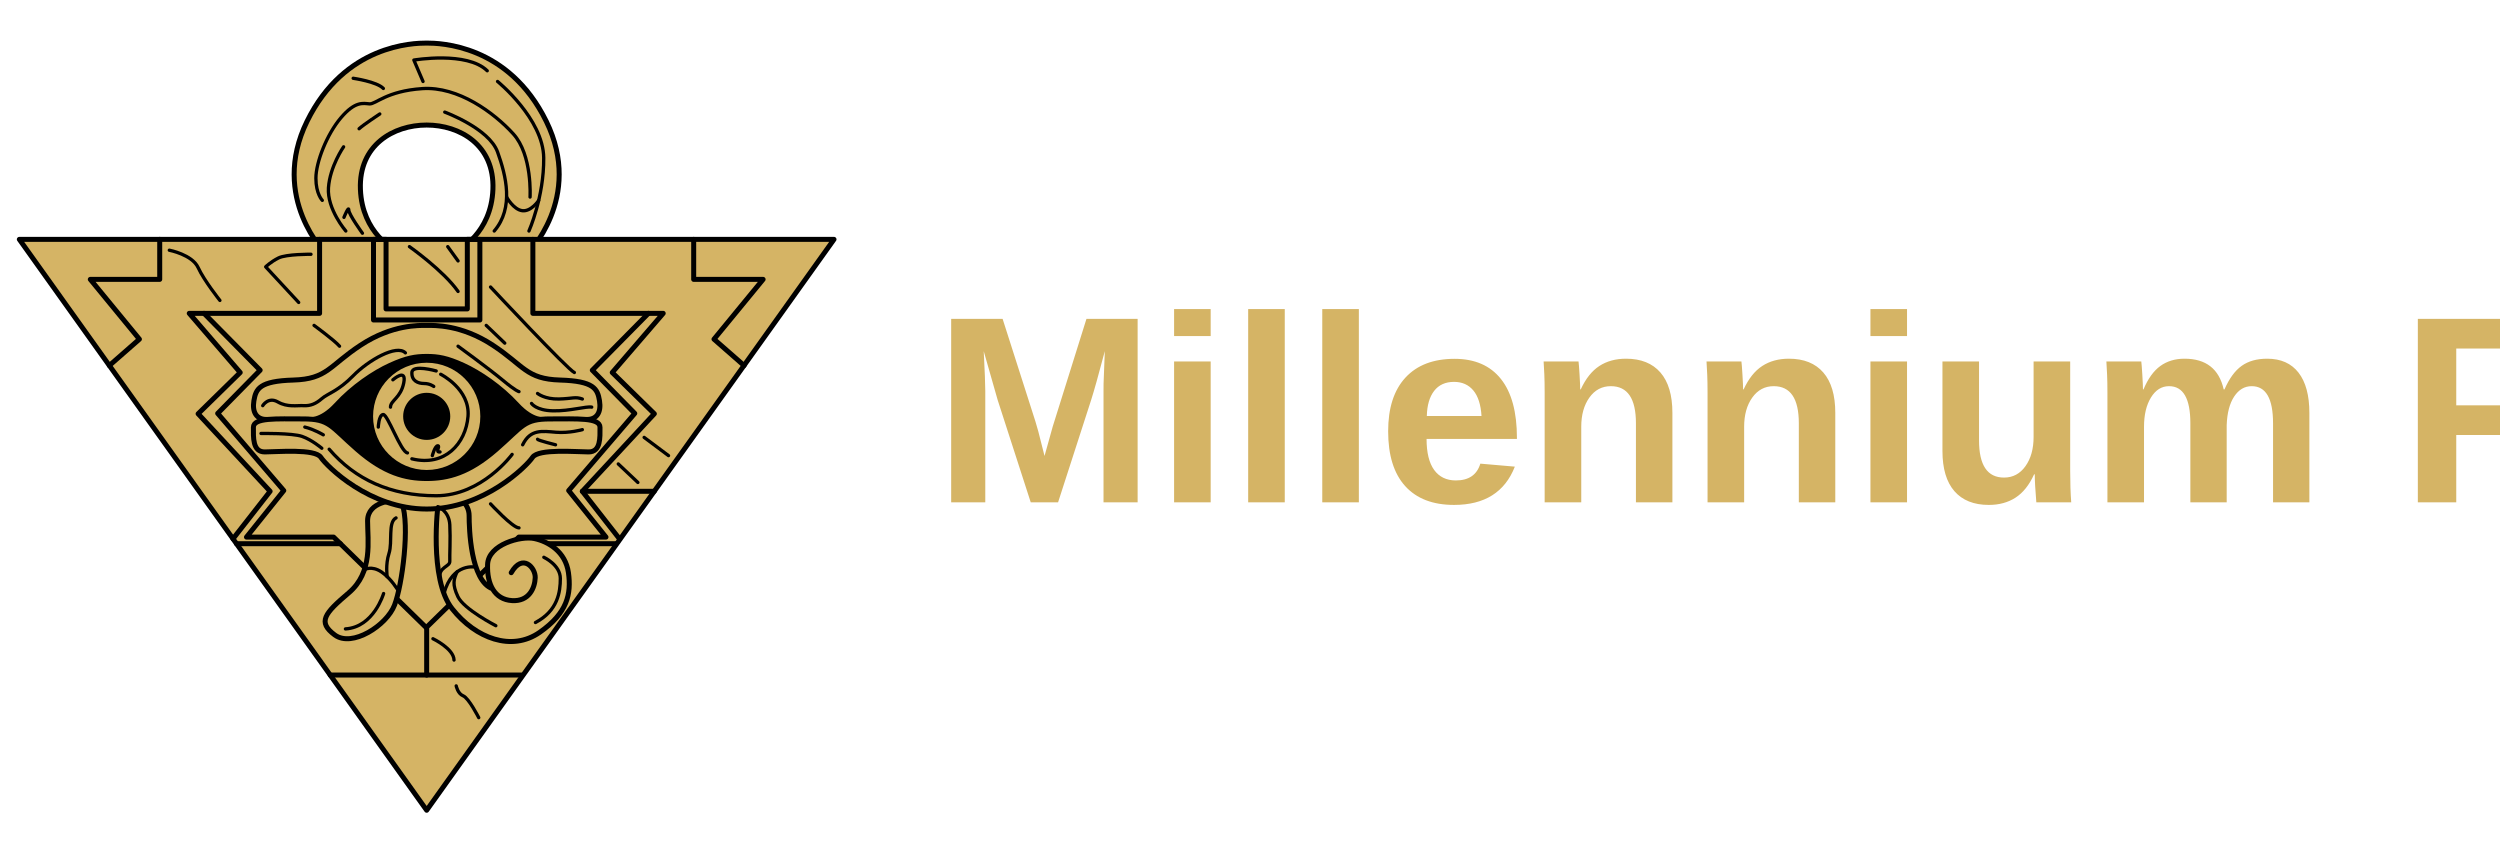
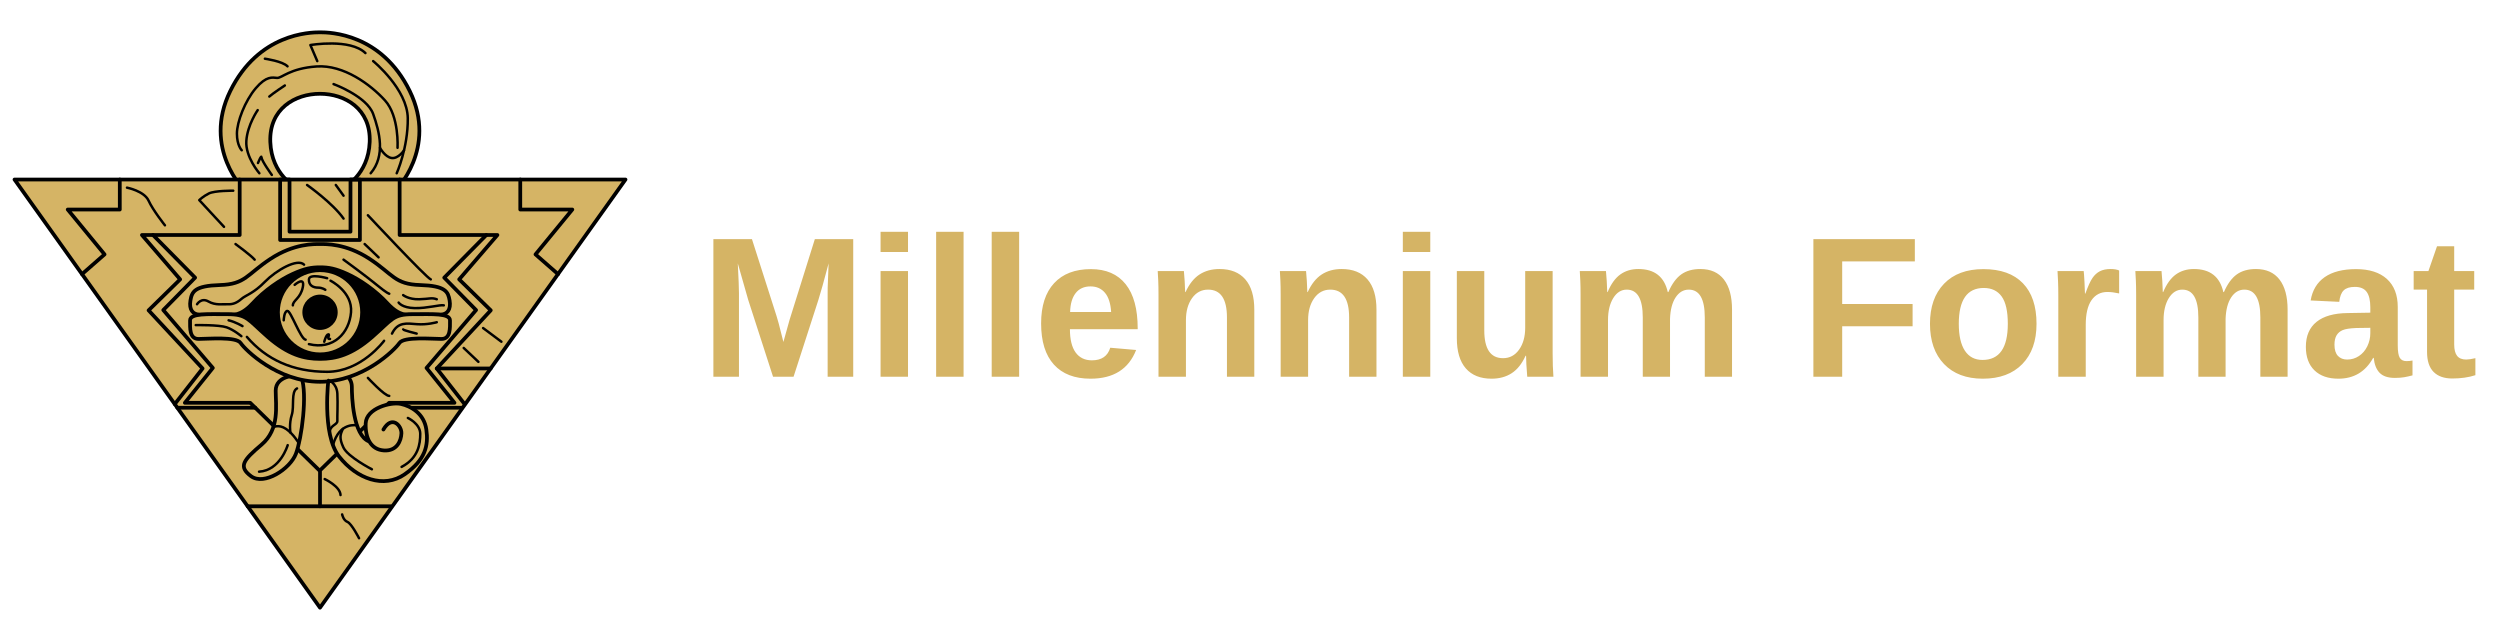
- <svg xmlns="http://www.w3.org/2000/svg" viewBox="0 0 1500 512">
+ <svg xmlns="http://www.w3.org/2000/svg" viewBox="0 0 2000 512">
  <g>
    <path d="M256,75.025c19.938,0,40.763,11.963,39.755,38.547c-1.007,26.584-20.703,36.332-20.703,36.332l41.206,2.658   c0,0,34.116-33.673,11.52-79.752C305.181,26.73,264.06,25.844,256,25.844s-49.181,0.886-71.778,46.966   c-22.596,46.079,11.52,79.752,11.52,79.752l41.206-2.658c0,0-19.696-9.748-20.703-36.332C215.237,86.988,236.062,75.025,256,75.025   z" fill="#D5B465" stroke="#000000" stroke-linecap="round" stroke-linejoin="round" stroke-miterlimit="10" stroke-width="3" />
    <polygon fill="#D5B465" points="500.4,143.623 11.6,143.623 256,486.154" stroke="#000000" stroke-linecap="round" stroke-linejoin="round" stroke-miterlimit="10" stroke-width="3" />
    <polygon points="331.502,259.168 327.923,246.504 300.148,221.349 270.05,207.725 247.13,202.669 220.986,219.314 191.755,242.062    171.067,246.504 188.943,265.874 220.691,283.922 242.513,295.678 268.648,291.875 297.299,276.278 318.916,264.505" />
    <circle cx="256.021" cy="249.816" fill="#D5B465" r="33.674" stroke="#000000" stroke-linecap="round" stroke-linejoin="round" stroke-miterlimit="10" stroke-width="3" />
    <circle cx="256.021" cy="249.816" r="12.628" stroke="#000000" stroke-linecap="round" stroke-linejoin="round" stroke-miterlimit="10" stroke-width="3" />
    <line fill="none" stroke="#000000" stroke-linecap="round" stroke-linejoin="round" stroke-miterlimit="10" stroke-width="3" x1="198.123" x2="312.82" y1="405.038" y2="405.038" />
    <g>
      <polyline fill="none" points="95.83,143.623 95.83,167.627 54.181,167.627 83.646,203.516 65.605,219.314" stroke="#000000" stroke-linecap="round" stroke-linejoin="round" stroke-miterlimit="10" stroke-width="3" />
    </g>
    <g>
      <polyline fill="none" points="416.212,143.623 416.212,167.627 457.86,167.627 428.396,203.516 446.436,219.314" stroke="#000000" stroke-linecap="round" stroke-linejoin="round" stroke-miterlimit="10" stroke-width="3" />
    </g>
    <polygon fill="none" points="280.39,185.35 280.39,143.623 287.922,143.623 287.922,191.996 224.099,191.996 224.099,143.623 231.631,143.623 231.631,185.35" stroke="#000000" stroke-linecap="round" stroke-linejoin="round" stroke-miterlimit="10" stroke-width="3" />
    <g>
      <polyline fill="none" points="191.755,143.623 191.755,188.008 113.553,188.008 144.125,223.507 118.87,248.266 162.069,294.788 139.796,323.294" stroke="#000000" stroke-linecap="round" stroke-linejoin="round" stroke-miterlimit="10" stroke-width="3" />
      <polyline fill="none" points="255.473,376.313 200.173,322.258 147.891,322.258 170.266,294.346 130.611,248.044 156.087,222.125 122.414,188.008" stroke="#000000" stroke-linecap="round" stroke-linejoin="round" stroke-miterlimit="10" stroke-width="3" />
      <line fill="none" stroke="#000000" stroke-linecap="round" stroke-linejoin="round" stroke-miterlimit="10" stroke-width="3" x1="204.207" x2="141.871" y1="326.201" y2="326.201" />
    </g>
    <g>
      <polyline fill="none" points="319.718,143.623 319.718,188.008 397.92,188.008 367.348,223.507 392.603,248.266 349.403,294.788 371.677,323.294" stroke="#000000" stroke-linecap="round" stroke-linejoin="round" stroke-miterlimit="10" stroke-width="3" />
      <polyline fill="none" points="256,405.038 256,376.313 311.3,322.258 363.581,322.258 341.206,294.346 380.86,248.044 355.385,222.125 389.058,188.008" stroke="#000000" stroke-linecap="round" stroke-linejoin="round" stroke-miterlimit="10" stroke-width="3" />
      <line fill="none" stroke="#000000" stroke-linecap="round" stroke-linejoin="round" stroke-miterlimit="10" stroke-width="3" x1="307.267" x2="369.601" y1="326.201" y2="326.201" />
    </g>
    <line fill="none" stroke="#000000" stroke-linecap="round" stroke-linejoin="round" stroke-miterlimit="10" stroke-width="3" x1="349.403" x2="392.542" y1="294.788" y2="294.788" />
    <path d="M236.726,300.326c0,0-16.172,0.223-16.172,12.186s3.323,30.792-11.298,43.199c-14.621,12.405-18.83,17.501-8.418,25.255   c10.413,7.754,31.237-5.76,35.889-17.945c4.652-12.184,9.305-47.852,4.431-61.144L236.726,300.326z" fill="#D5B465" stroke="#000000" stroke-linecap="round" stroke-linejoin="round" stroke-miterlimit="10" stroke-width="3" />
    <path d="M306.731,343.616c6.868-11.873,14.622-2.971,14.399,3.012c-0.221,5.98-3.544,14.399-13.956,13.734s-15.064-9.747-14.621-21.71   s19.938-17.28,28.135-15.508c8.196,1.772,18.608,7.754,20.382,20.472c1.771,12.718-0.593,24.143-17.28,35.798   c-16.688,11.657-38.325,3.767-52.504-14.178c-14.178-17.944-8.418-62.916-8.418-62.916l11.74-3.988c0,0,6.868,3.545,6.868,11.077   s0.834,39.171,14.042,43.844" fill="#D5B465" stroke="#000000" stroke-linecap="round" stroke-linejoin="round" stroke-miterlimit="10" stroke-width="3" />
    <path d="M256.021,213.855c6.795,0,12.11,0.885,21.857,5.315c9.748,4.431,22.449,12.998,32.197,23.631   c9.748,10.634,16.837,8.862,16.837,8.862s19.791,0,25.402,0s8.566-4.136,7.386-11.226c-1.183-7.089-3.249-11.814-23.631-12.406   c-20.381-0.59-21.563-8.565-40.468-20.971c-18.905-12.406-35.117-11.816-39.581-11.816c-4.463,0-20.675-0.59-39.58,11.816   c-18.905,12.406-20.086,20.381-40.467,20.971c-20.381,0.592-22.45,5.317-23.631,12.406c-1.182,7.089,1.773,11.226,7.385,11.226   c5.612,0,25.402,0,25.402,0s7.089,1.772,16.836-8.862c9.748-10.633,22.45-19.2,32.197-23.631   C243.91,214.74,249.227,213.855,256.021,213.855z" fill="#D5B465" stroke="#000000" stroke-linecap="round" stroke-linejoin="round" stroke-miterlimit="10" stroke-width="3" />
    <path d="M256.021,287.109c12.682,0,25.402-3.249,41.646-17.427c16.248-14.179,16.543-18.315,32.494-18.315   c15.95,0,29.833-0.886,29.833,5.022c0,5.907,0.59,14.769-6.794,14.769c-7.385,0-30.128-2.068-33.673,3.249   c-3.544,5.317-29.223,31.014-63.507,31.014s-59.96-25.697-63.505-31.014s-26.29-3.249-33.674-3.249s-6.794-8.861-6.794-14.769   c0-5.909,13.883-5.022,29.834-5.022c15.95,0,16.246,4.136,32.491,18.315C230.619,283.86,243.34,287.109,256.021,287.109z" fill="#D5B465" stroke="#000000" stroke-linecap="round" stroke-linejoin="round" stroke-miterlimit="10" stroke-width="3" />
    <path d="M285.598,340.307c0,0-14.033-3.193-19.23,15.815" fill="none" stroke="#000000" stroke-linecap="round" stroke-linejoin="round" stroke-miterlimit="10" stroke-width="2" />
    <path d="M297.5,375.427c0,0-19.234-9.903-22.762-17.432c-3.526-7.529-2.49-10.388-0.498-14.865" fill="none" stroke="#000000" stroke-linecap="round" stroke-linejoin="round" stroke-miterlimit="10" stroke-width="2" />
    <path d="M326.302,334.371c0,0,9.895,4.575,9.895,12.7c0,8.123-1.479,19.347-14.917,26.437" fill="none" stroke="#000000" stroke-linecap="round" stroke-linejoin="round" stroke-miterlimit="10" stroke-width="2" />
    <path d="M218.634,341.786c0,0,4.284-2.598,10.191,1.344s10.299,11.544,10.299,11.544" fill="none" stroke="#000000" stroke-linecap="round" stroke-linejoin="round" stroke-miterlimit="10" stroke-width="2" />
    <path d="M230.155,356.122c0,0-5.909,20.189-22.893,21.224" fill="none" stroke="#000000" stroke-linecap="round" stroke-linejoin="round" stroke-miterlimit="10" stroke-width="2" />
    <path d="M232.303,345.979c0,0-1.114-7.104,1.101-13.973c2.215-6.868-0.775-18.653,4.209-21.268" fill="none" stroke="#000000" stroke-linecap="round" stroke-linejoin="round" stroke-miterlimit="10" stroke-width="2" />
    <path d="M262.681,303.98c0,0,6.759,2.357,7.202,10.908c0.442,8.552-0.149,18.448,0,21.844c0.148,3.396-6.584,3.235-6.098,10.109" fill="none" stroke="#000000" stroke-linecap="round" stroke-linejoin="round" stroke-miterlimit="10" stroke-width="2" />
    <path d="M157.638,243.392c0,0,3.323-5.539,9.083-2.215c5.76,3.323,11.52,1.994,15.508,2.215c3.987,0.222,7.31-1.108,10.854-4.209   c3.545-3.102,9.748-4.431,18.831-13.735c9.083-9.304,26.108-19.024,31.314-13.735" fill="none" stroke="#000000" stroke-linecap="round" stroke-linejoin="round" stroke-miterlimit="10" stroke-width="2" />
    <path d="M274.831,207.725c0,0,18.834,13.735,26.807,20.381c7.974,6.646,9.746,6.868,9.746,6.868" fill="none" stroke="#000000" stroke-linecap="round" stroke-linejoin="round" stroke-miterlimit="10" stroke-width="2" />
    <path d="M322.53,236.081c0,0,4.361,3.544,12.78,3.323c8.418-0.222,9.799-1.53,14.093,0.01" fill="none" stroke="#000000" stroke-linecap="round" stroke-linejoin="round" stroke-miterlimit="10" stroke-width="2" />
    <path d="M318.916,242.062c0,0,2.658,4.209,12.85,4.431c10.19,0.221,20.159-2.88,23.262-2.216" fill="none" stroke="#000000" stroke-linecap="round" stroke-linejoin="round" stroke-miterlimit="10" stroke-width="2" />
    <path d="M349.403,257.792c0,0-7.669,2.213-15.866,1.55c-8.197-0.665-15.286-1.994-19.938,7.533" fill="none" stroke="#000000" stroke-linecap="round" stroke-linejoin="round" stroke-miterlimit="10" stroke-width="2" />
    <path d="M333.316,266.875c0,0-10.717-2.659-10.786-3.323" fill="none" stroke="#000000" stroke-linecap="round" stroke-linejoin="round" stroke-miterlimit="10" stroke-width="2" />
    <path d="M307.267,272.635c0,0-18.137,24.812-45.557,24.812c-27.42,0-48.562-9.748-64.195-27.913" fill="none" stroke="#000000" stroke-linecap="round" stroke-linejoin="round" stroke-miterlimit="10" stroke-width="2" />
    <path d="M193.97,260.894c0,0-5.539-3.324-11.077-4.653" fill="none" stroke="#000000" stroke-linecap="round" stroke-linejoin="round" stroke-miterlimit="10" stroke-width="2" />
    <path d="M156.605,260.081c0,0,18.756-0.296,24.664,1.772c5.908,2.067,11.814,7.09,11.814,7.09" fill="none" stroke="#000000" stroke-linecap="round" stroke-linejoin="round" stroke-miterlimit="10" stroke-width="2" />
    <path d="M264.418,224.561c0,0,17.724,8.862,16.394,25.255c-1.329,16.394-13.957,30.351-33.674,25.477" fill="none" stroke="#000000" stroke-linecap="round" stroke-linejoin="round" stroke-miterlimit="10" stroke-width="2" />
    <path d="M259.397,273.374c0,0,1.546-5.907,3.283-5.907s-1.883,4.135,1.331,3.692" fill="none" stroke="#000000" stroke-linecap="round" stroke-linejoin="round" stroke-miterlimit="10" stroke-width="2" />
    <path d="M226.979,256.241c0,0,0.221-7.089,2.88-7.532c2.658-0.443,10.633,22.596,14.622,23.039" fill="none" stroke="#000000" stroke-linecap="round" stroke-linejoin="round" stroke-miterlimit="10" stroke-width="2" />
    <path d="M259.766,383.246c0,0,12.448,5.916,12.649,12.783" fill="none" stroke="#000000" stroke-linecap="round" stroke-linejoin="round" stroke-miterlimit="10" stroke-width="2" />
    <path d="M273.723,411.537c0,0,0.886,4.652,4.209,5.982c3.323,1.328,9.305,13.069,9.305,13.069" fill="none" stroke="#000000" stroke-linecap="round" stroke-linejoin="round" stroke-miterlimit="10" stroke-width="2" />
    <path d="M294.325,302.32c0,0,13.292,14.4,17.059,14.4" fill="none" stroke="#000000" stroke-linecap="round" stroke-linejoin="round" stroke-miterlimit="10" stroke-width="2" />
    <line fill="none" stroke="#000000" stroke-linecap="round" stroke-linejoin="round" stroke-miterlimit="10" stroke-width="2" x1="370.974" x2="382.719" y1="278.372" y2="289.472" />
    <line fill="none" stroke="#000000" stroke-linecap="round" stroke-linejoin="round" stroke-miterlimit="10" stroke-width="2" x1="386.484" x2="401.105" y1="262.444" y2="273.374" />
    <path d="M294.325,172.207c0,0,46.448,49.729,50.289,51.301" fill="none" stroke="#000000" stroke-linecap="round" stroke-linejoin="round" stroke-miterlimit="10" stroke-width="2" />
    <line fill="none" stroke="#000000" stroke-linecap="round" stroke-linejoin="round" stroke-miterlimit="10" stroke-width="2" x1="291.742" x2="302.854" y1="195.241" y2="205.88" />
    <path d="M245.662,147.984c0,0,20.529,14.474,29.169,26.88" fill="none" stroke="#000000" stroke-linecap="round" stroke-linejoin="round" stroke-miterlimit="10" stroke-width="2" />
    <line fill="none" stroke="#000000" stroke-linecap="round" stroke-linejoin="round" stroke-miterlimit="10" stroke-width="2" x1="268.648" x2="274.831" y1="147.984" y2="156.55" />
    <path d="M186.586,152.562c0,0-14.77-0.146-19.495,2.218c-4.726,2.362-7.679,5.316-7.679,5.316l19.79,21.371" fill="none" stroke="#000000" stroke-linecap="round" stroke-linejoin="round" stroke-miterlimit="10" stroke-width="2" />
    <path d="M188.432,195.241c0,0,12.333,9.012,15.287,12.484" fill="none" stroke="#000000" stroke-linecap="round" stroke-linejoin="round" stroke-miterlimit="10" stroke-width="2" />
    <path d="M235.729,227.884c0,0,8.308-7.311,6.536,1.772c-1.773,9.083-7.976,10.646-7.976,14.628" fill="none" stroke="#000000" stroke-linecap="round" stroke-linejoin="round" stroke-miterlimit="10" stroke-width="2" />
    <path d="M261.704,222.567c0,0-14.344-4.104-14.566,0.94c-0.221,5.042,3.712,6.592,7.284,6.592s5.826,1.772,5.826,1.772" fill="none" stroke="#000000" stroke-linecap="round" stroke-linejoin="round" stroke-miterlimit="10" stroke-width="2" />
    <path d="M101.59,150.125c0,0,13.735,2.659,17.28,10.412c3.544,7.754,13.071,19.717,13.071,19.717" fill="none" stroke="#000000" stroke-linecap="round" stroke-linejoin="round" stroke-miterlimit="10" stroke-width="2" />
    <path d="M227.865,68.379c0,0-9.748,6.425-12.406,8.861" fill="none" stroke="#000000" stroke-linecap="round" stroke-linejoin="round" stroke-miterlimit="10" stroke-width="2" />
    <path d="M206.155,88.095c0,0-8.197,11.742-9.083,24.591c-0.886,12.849,10.412,25.919,10.412,25.919" fill="none" stroke="#000000" stroke-linecap="round" stroke-linejoin="round" stroke-miterlimit="10" stroke-width="2" />
    <path d="M217.453,139.935c0,0-8.197-11.298-8.197-13.957c0-2.659-2.88,4.431-2.88,4.431" fill="none" stroke="#000000" stroke-linecap="round" stroke-linejoin="round" stroke-miterlimit="10" stroke-width="2" />
    <path d="M298.534,48.884c0,0,27.471,22.375,27.693,45.858c0.221,23.483-8.862,43.864-8.862,43.864" fill="none" stroke="#000000" stroke-linecap="round" stroke-linejoin="round" stroke-miterlimit="10" stroke-width="2" />
    <path d="M266.854,67.271c0,0,26.585,9.748,31.68,23.926c5.097,14.178,9.969,33.452-1.993,47.409" fill="none" stroke="#000000" stroke-linecap="round" stroke-linejoin="round" stroke-miterlimit="10" stroke-width="2" />
    <path d="M323.21,120.289c0,0-4.516,6.797-9.833,6.132c-5.316-0.665-9.417-8.185-9.417-8.185" fill="none" stroke="#000000" stroke-linecap="round" stroke-linejoin="round" stroke-miterlimit="10" stroke-width="2" />
    <path d="M318.03,118.236c0,0,1.476-25.193-10.044-37.895c-11.521-12.7-33.081-28.652-54.645-27.174c-21.563,1.476-27.914,9.453-31.68,9.157   s-8.492-1.772-17.059,8.269c-8.566,10.044-15.064,26.881-15.064,36.332c0,9.453,3.84,13.292,3.84,13.292" fill="none" stroke="#000000" stroke-linecap="round" stroke-linejoin="round" stroke-miterlimit="10" stroke-width="2" />
    <path d="M253.815,48.884l-5.495-12.849c0,0,31.889-5.452,44.012,6.424" fill="none" stroke="#000000" stroke-linecap="round" stroke-linejoin="round" stroke-miterlimit="10" stroke-width="2" />
    <path d="M211.915,46.964c0,0,14.23,2.029,18.091,6.108" fill="none" stroke="#000000" stroke-linecap="round" stroke-linejoin="round" stroke-miterlimit="10" stroke-width="2" />
  </g>
  <text x="560" y="256" font-family="Arial, 'Helvetica Neue', Helvetica, sans-serif" font-size="160" font-weight="bold" fill="#D5B465" dominant-baseline="middle">
		Millennium Format
	</text>
</svg>
